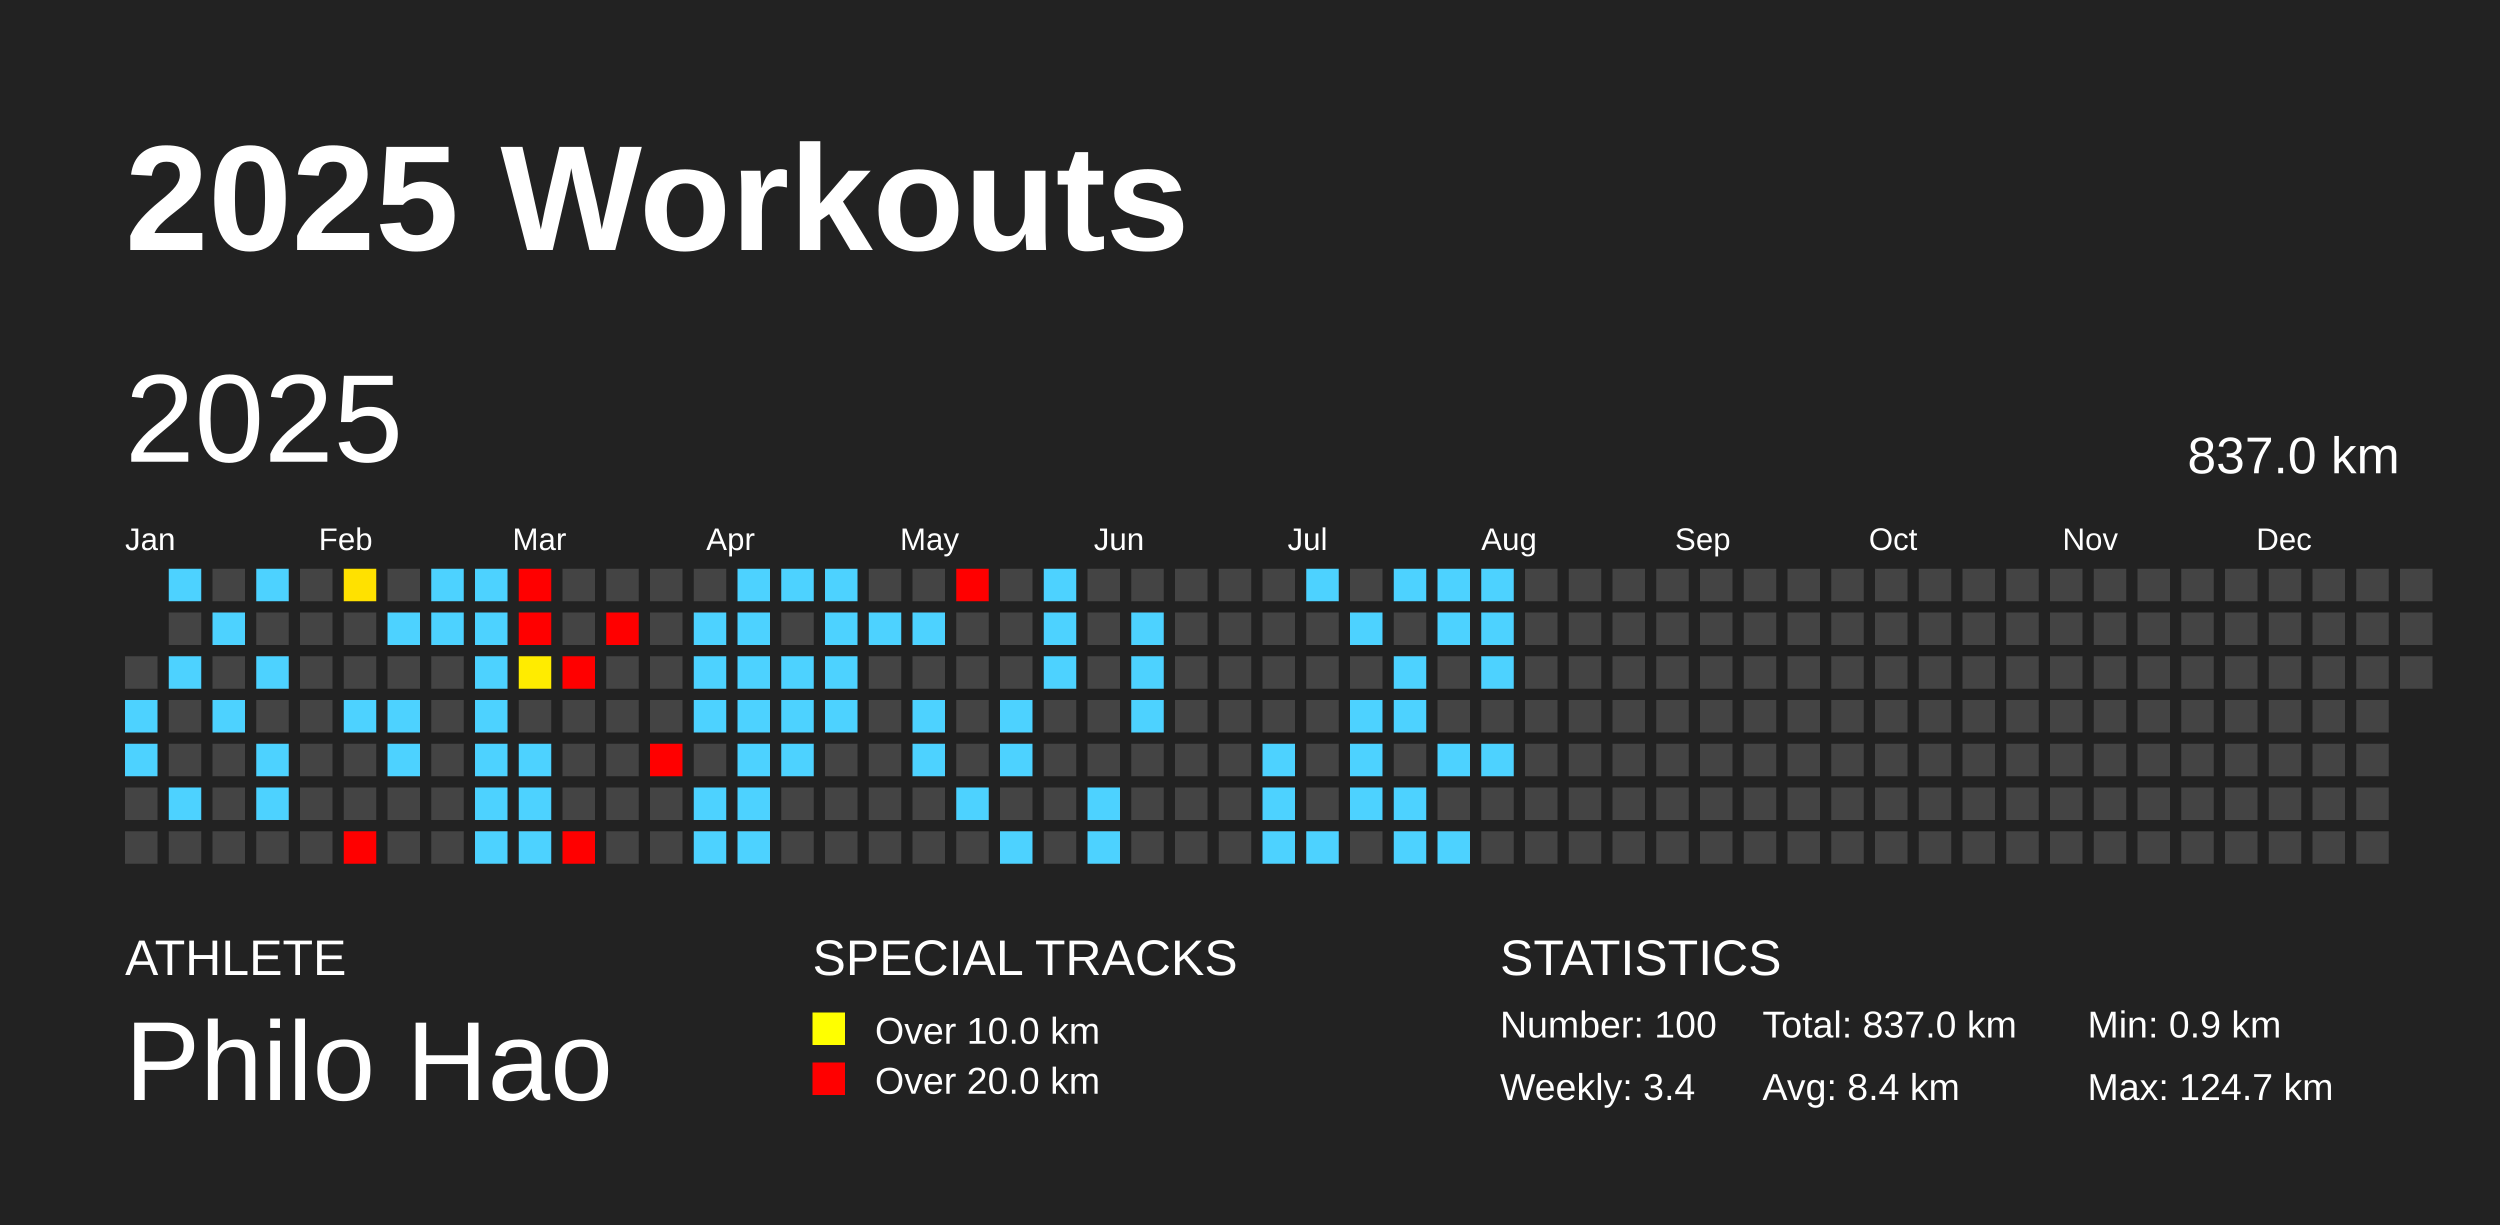
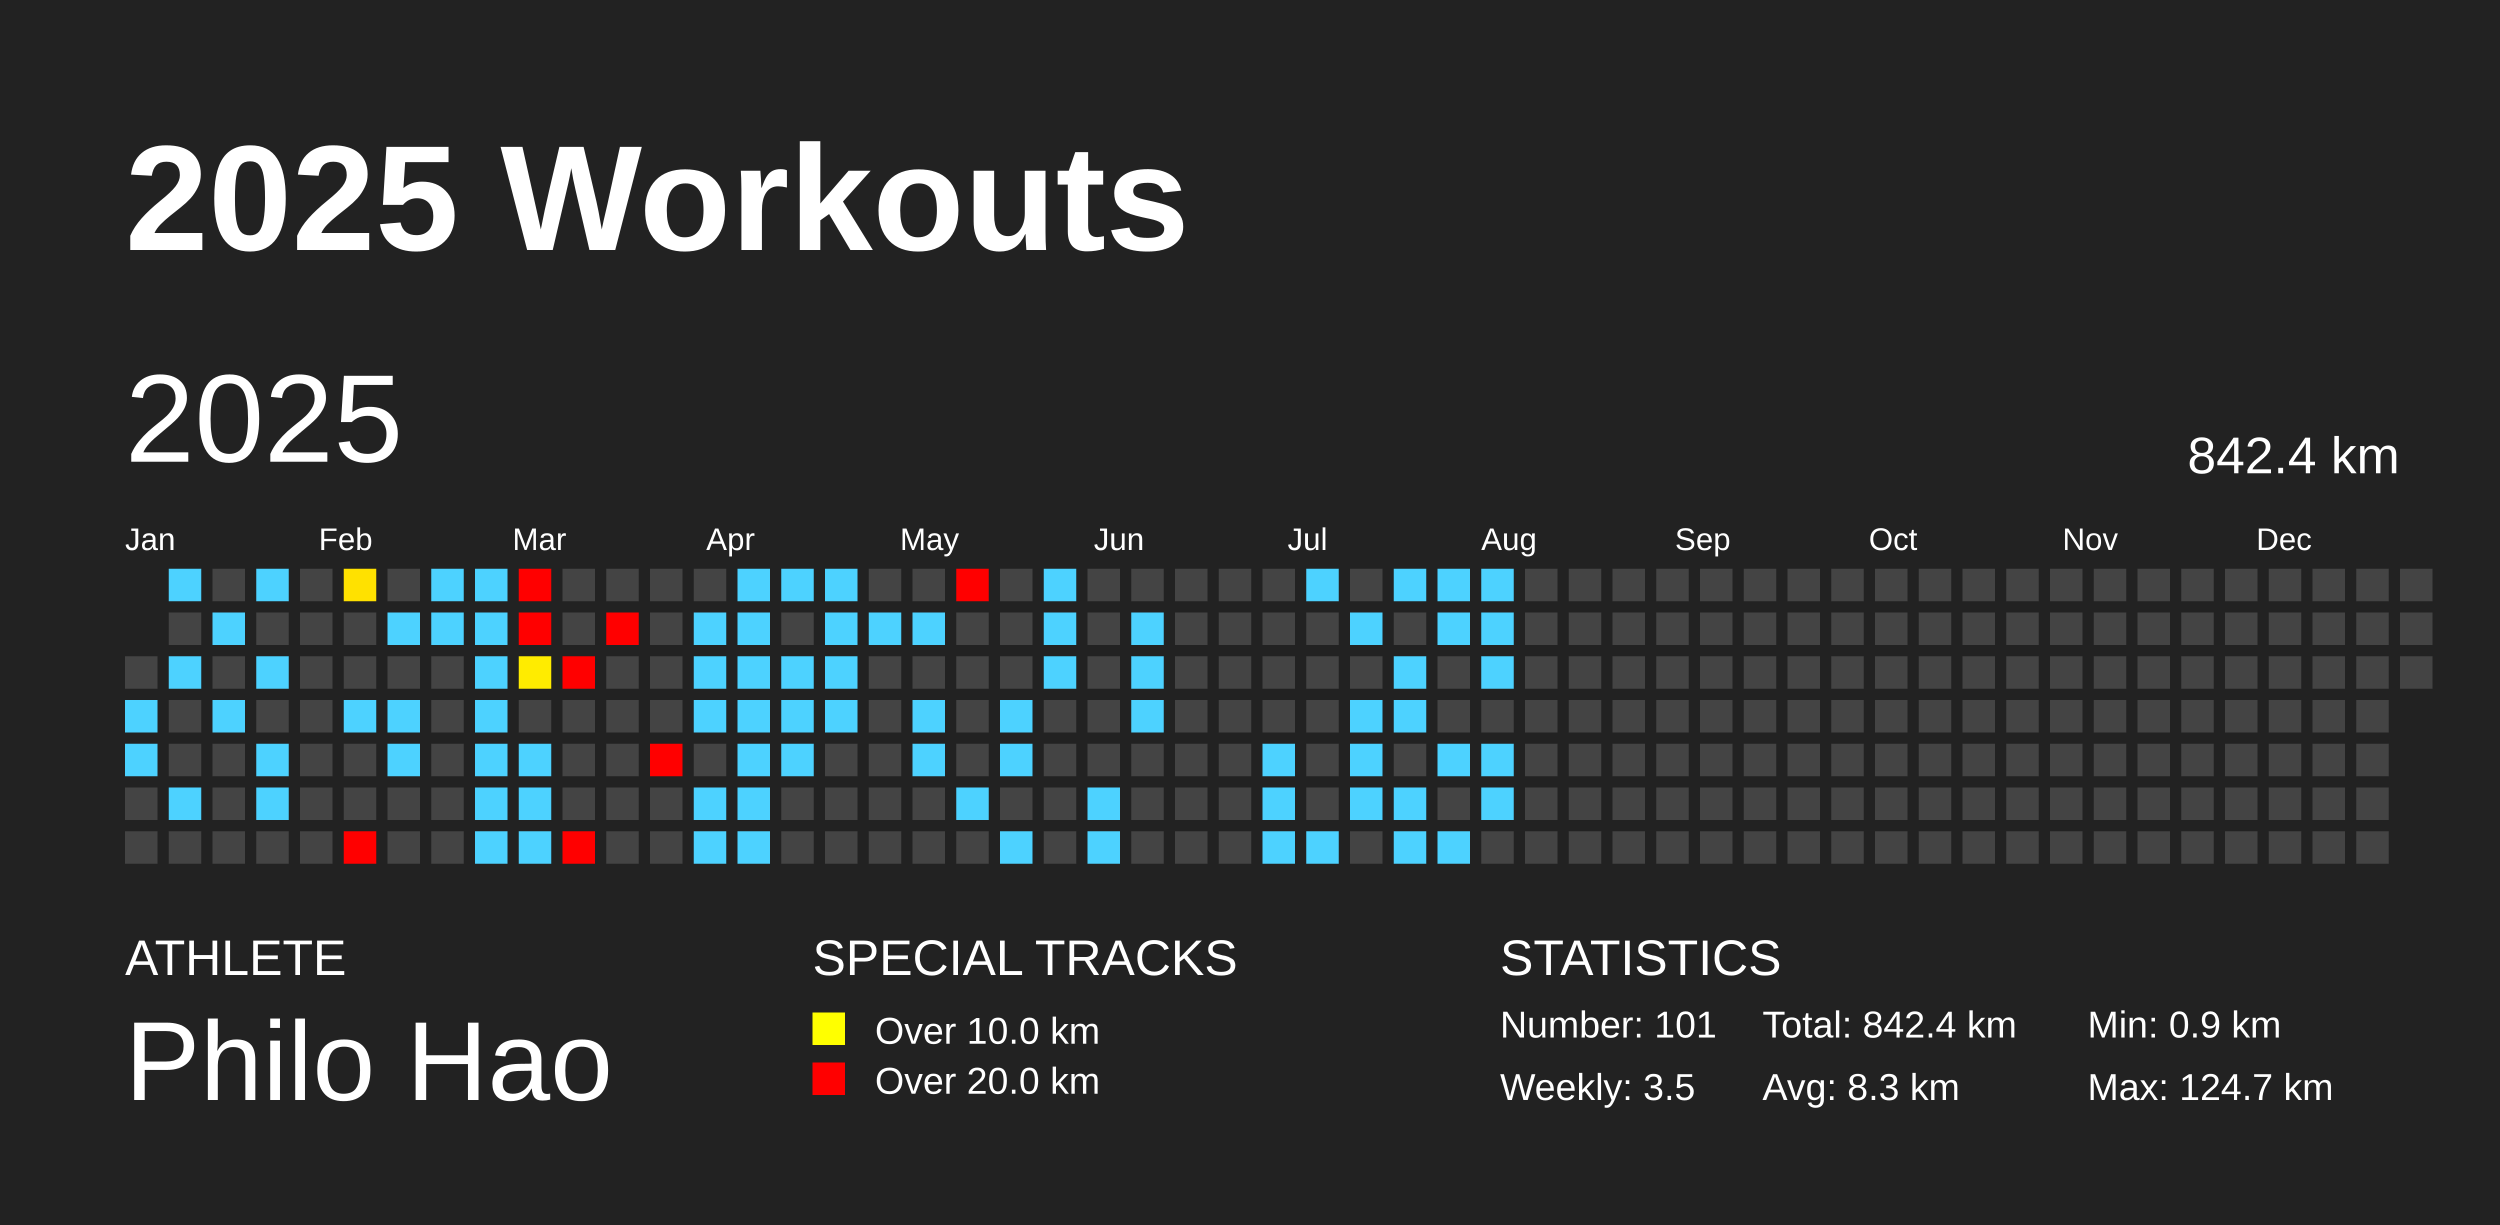
<svg xmlns="http://www.w3.org/2000/svg" baseProfile="full" height="98mm" version="1.1" viewBox="0,0,200,98" width="200mm">
  <defs />
  <rect fill="#222222" height="98" width="200" x="0" y="0" />
  <text fill="#FFFFFF" style="font-size:12px; font-family:Arial; font-weight:bold;" x="10" y="20">2025 Workouts</text>
  <text fill="#FFFFFF" style="font-size:4px; font-family:Arial" x="10" y="78">ATHLETE</text>
  <text fill="#FFFFFF" style="font-size:9px; font-family:Arial" x="10" y="88">Philo Hao</text>
  <text fill="#FFFFFF" style="font-size:4px; font-family:Arial" x="65" y="78">SPECIAL TRACKS</text>
  <rect fill="yellow" height="2.6" width="2.6" x="65" y="81" />
  <text fill="#FFFFFF" style="font-size:3px; font-family:Arial" x="70" y="83.5">Over 10.0 km</text>
  <rect fill="red" height="2.6" width="2.6" x="65" y="85" />
  <text fill="#FFFFFF" style="font-size:3px; font-family:Arial" x="70" y="87.5">Over 20.0 km</text>
  <text fill="#FFFFFF" style="font-size:4px; font-family:Arial" x="120" y="78">STATISTICS</text>
-   <text fill="#FFFFFF" style="font-size:3px; font-family:Arial" x="120" y="83">Number: 100</text>
-   <text fill="#FFFFFF" style="font-size:3px; font-family:Arial" x="120" y="88">Weekly: 3.4</text>
-   <text fill="#FFFFFF" style="font-size:3px; font-family:Arial" x="141" y="83">Total: 837.0 km</text>
-   <text fill="#FFFFFF" style="font-size:3px; font-family:Arial" x="141" y="88">Avg: 8.4 km</text>
+   <text fill="#FFFFFF" style="font-size:3px; font-family:Arial" x="120" y="83">Number: 101</text>
+   <text fill="#FFFFFF" style="font-size:3px; font-family:Arial" x="120" y="88">Weekly: 3.5</text>
+   <text fill="#FFFFFF" style="font-size:3px; font-family:Arial" x="141" y="83">Total: 842.4 km</text>
+   <text fill="#FFFFFF" style="font-size:3px; font-family:Arial" x="141" y="88">Avg: 8.3 km</text>
  <text fill="#FFFFFF" style="font-size:3px; font-family:Arial" x="167" y="83">Min: 0.9 km</text>
  <text fill="#FFFFFF" style="font-size:3px; font-family:Arial" x="167" y="88">Max: 124.7 km</text>
  <text dominant-baseline="hanging" fill="#FFFFFF" style="font-size:10.0px; font-family:Arial;" x="10" y="30">2025</text>
-   <text dominant-baseline="hanging" fill="#FFFFFF" style="font-size:4.125px; font-family:Arial;" x="175" y="35">837.0 km</text>
+   <text dominant-baseline="hanging" fill="#FFFFFF" style="font-size:4.125px; font-family:Arial;" x="175" y="35">842.4 km</text>
  <text fill="#FFFFFF" style="font-size:2.5px; font-family:Arial" x="10.0" y="44">Jan</text>
  <text fill="#FFFFFF" style="font-size:2.5px; font-family:Arial" x="25.5" y="44">Feb</text>
  <text fill="#FFFFFF" style="font-size:2.5px; font-family:Arial" x="41.0" y="44">Mar</text>
  <text fill="#FFFFFF" style="font-size:2.5px; font-family:Arial" x="56.5" y="44">Apr</text>
  <text fill="#FFFFFF" style="font-size:2.5px; font-family:Arial" x="72.0" y="44">May</text>
  <text fill="#FFFFFF" style="font-size:2.5px; font-family:Arial" x="87.5" y="44">Jun</text>
  <text fill="#FFFFFF" style="font-size:2.5px; font-family:Arial" x="103.0" y="44">Jul</text>
  <text fill="#FFFFFF" style="font-size:2.5px; font-family:Arial" x="118.5" y="44">Aug</text>
  <text fill="#FFFFFF" style="font-size:2.5px; font-family:Arial" x="134.0" y="44">Sep</text>
  <text fill="#FFFFFF" style="font-size:2.5px; font-family:Arial" x="149.5" y="44">Oct</text>
  <text fill="#FFFFFF" style="font-size:2.5px; font-family:Arial" x="165.0" y="44">Nov</text>
  <text fill="#FFFFFF" style="font-size:2.5px; font-family:Arial" x="180.5" y="44">Dec</text>
  <rect fill="#444444" height="2.6" width="2.6" x="10.0" y="52.5" />
  <rect fill="#4dd2ff" height="2.6" width="2.6" x="10.0" y="56.0" />
  <rect fill="#4dd2ff" height="2.6" width="2.6" x="10.0" y="59.5" />
  <rect fill="#444444" height="2.6" width="2.6" x="10.0" y="63.0" />
  <rect fill="#444444" height="2.6" width="2.6" x="10.0" y="66.5" />
  <rect fill="#4dd2ff" height="2.6" width="2.6" x="13.5" y="45.5" />
  <rect fill="#444444" height="2.6" width="2.6" x="13.5" y="49.0" />
  <rect fill="#4dd2ff" height="2.6" width="2.6" x="13.5" y="52.5" />
  <rect fill="#444444" height="2.6" width="2.6" x="13.5" y="56.0" />
  <rect fill="#444444" height="2.6" width="2.6" x="13.5" y="59.5" />
  <rect fill="#4dd2ff" height="2.6" width="2.6" x="13.5" y="63.0" />
  <rect fill="#444444" height="2.6" width="2.6" x="13.5" y="66.5" />
  <rect fill="#444444" height="2.6" width="2.6" x="17.0" y="45.5" />
  <rect fill="#4dd2ff" height="2.6" width="2.6" x="17.0" y="49.0" />
  <rect fill="#444444" height="2.6" width="2.6" x="17.0" y="52.5" />
  <rect fill="#4dd2ff" height="2.6" width="2.6" x="17.0" y="56.0" />
  <rect fill="#444444" height="2.6" width="2.6" x="17.0" y="59.5" />
  <rect fill="#444444" height="2.6" width="2.6" x="17.0" y="63.0" />
  <rect fill="#444444" height="2.6" width="2.6" x="17.0" y="66.5" />
  <rect fill="#4dd2ff" height="2.6" width="2.6" x="20.5" y="45.5" />
  <rect fill="#444444" height="2.6" width="2.6" x="20.5" y="49.0" />
  <rect fill="#4dd2ff" height="2.6" width="2.6" x="20.5" y="52.5" />
  <rect fill="#444444" height="2.6" width="2.6" x="20.5" y="56.0" />
  <rect fill="#4dd2ff" height="2.6" width="2.6" x="20.5" y="59.5" />
  <rect fill="#4dd2ff" height="2.6" width="2.6" x="20.5" y="63.0" />
  <rect fill="#444444" height="2.6" width="2.6" x="20.5" y="66.5" />
  <rect fill="#444444" height="2.6" width="2.6" x="24.0" y="45.5" />
  <rect fill="#444444" height="2.6" width="2.6" x="24.0" y="49.0" />
  <rect fill="#444444" height="2.6" width="2.6" x="24.0" y="52.5" />
  <rect fill="#444444" height="2.6" width="2.6" x="24.0" y="56.0" />
  <rect fill="#444444" height="2.6" width="2.6" x="24.0" y="59.5" />
  <rect fill="#444444" height="2.6" width="2.6" x="24.0" y="63.0" />
  <rect fill="#444444" height="2.6" width="2.6" x="24.0" y="66.5" />
  <rect fill="#ffe100" height="2.6" width="2.6" x="27.5" y="45.5" />
  <rect fill="#444444" height="2.6" width="2.6" x="27.5" y="49.0" />
  <rect fill="#444444" height="2.6" width="2.6" x="27.5" y="52.5" />
  <rect fill="#4dd2ff" height="2.6" width="2.6" x="27.5" y="56.0" />
  <rect fill="#444444" height="2.6" width="2.6" x="27.5" y="59.5" />
  <rect fill="#444444" height="2.6" width="2.6" x="27.5" y="63.0" />
  <rect fill="red" height="2.6" width="2.6" x="27.5" y="66.5" />
  <rect fill="#444444" height="2.6" width="2.6" x="31.0" y="45.5" />
  <rect fill="#4dd2ff" height="2.6" width="2.6" x="31.0" y="49.0" />
  <rect fill="#444444" height="2.6" width="2.6" x="31.0" y="52.5" />
  <rect fill="#4dd2ff" height="2.6" width="2.6" x="31.0" y="56.0" />
  <rect fill="#4dd2ff" height="2.6" width="2.6" x="31.0" y="59.5" />
  <rect fill="#444444" height="2.6" width="2.6" x="31.0" y="63.0" />
  <rect fill="#444444" height="2.6" width="2.6" x="31.0" y="66.5" />
  <rect fill="#4dd2ff" height="2.6" width="2.6" x="34.5" y="45.5" />
  <rect fill="#4dd2ff" height="2.6" width="2.6" x="34.5" y="49.0" />
  <rect fill="#444444" height="2.6" width="2.6" x="34.5" y="52.5" />
  <rect fill="#444444" height="2.6" width="2.6" x="34.5" y="56.0" />
  <rect fill="#444444" height="2.6" width="2.6" x="34.5" y="59.5" />
  <rect fill="#444444" height="2.6" width="2.6" x="34.5" y="63.0" />
  <rect fill="#444444" height="2.6" width="2.6" x="34.5" y="66.5" />
  <rect fill="#4dd2ff" height="2.6" width="2.6" x="38.0" y="45.5" />
  <rect fill="#4dd2ff" height="2.6" width="2.6" x="38.0" y="49.0" />
  <rect fill="#4dd2ff" height="2.6" width="2.6" x="38.0" y="52.5" />
  <rect fill="#4dd2ff" height="2.6" width="2.6" x="38.0" y="56.0" />
  <rect fill="#4dd2ff" height="2.6" width="2.6" x="38.0" y="59.5" />
  <rect fill="#4dd2ff" height="2.6" width="2.6" x="38.0" y="63.0" />
  <rect fill="#4dd2ff" height="2.6" width="2.6" x="38.0" y="66.5" />
  <rect fill="red" height="2.6" width="2.6" x="41.5" y="45.5" />
  <rect fill="red" height="2.6" width="2.6" x="41.5" y="49.0" />
  <rect fill="#ffec00" height="2.6" width="2.6" x="41.5" y="52.5" />
  <rect fill="#444444" height="2.6" width="2.6" x="41.5" y="56.0" />
  <rect fill="#4dd2ff" height="2.6" width="2.6" x="41.5" y="59.5" />
  <rect fill="#4dd2ff" height="2.6" width="2.6" x="41.5" y="63.0" />
  <rect fill="#4dd2ff" height="2.6" width="2.6" x="41.5" y="66.5" />
  <rect fill="#444444" height="2.6" width="2.6" x="45.0" y="45.5" />
  <rect fill="#444444" height="2.6" width="2.6" x="45.0" y="49.0" />
  <rect fill="red" height="2.6" width="2.6" x="45.0" y="52.5" />
  <rect fill="#444444" height="2.6" width="2.6" x="45.0" y="56.0" />
  <rect fill="#444444" height="2.6" width="2.6" x="45.0" y="59.5" />
  <rect fill="#444444" height="2.6" width="2.6" x="45.0" y="63.0" />
  <rect fill="red" height="2.6" width="2.6" x="45.0" y="66.5" />
  <rect fill="#444444" height="2.6" width="2.6" x="48.5" y="45.5" />
  <rect fill="red" height="2.6" width="2.6" x="48.5" y="49.0" />
  <rect fill="#444444" height="2.6" width="2.6" x="48.5" y="52.5" />
  <rect fill="#444444" height="2.6" width="2.6" x="48.5" y="56.0" />
  <rect fill="#444444" height="2.6" width="2.6" x="48.5" y="59.5" />
  <rect fill="#444444" height="2.6" width="2.6" x="48.5" y="63.0" />
  <rect fill="#444444" height="2.6" width="2.6" x="48.5" y="66.5" />
  <rect fill="#444444" height="2.6" width="2.6" x="52.0" y="45.5" />
  <rect fill="#444444" height="2.6" width="2.6" x="52.0" y="49.0" />
  <rect fill="#444444" height="2.6" width="2.6" x="52.0" y="52.5" />
  <rect fill="#444444" height="2.6" width="2.6" x="52.0" y="56.0" />
  <rect fill="red" height="2.6" width="2.6" x="52.0" y="59.5" />
  <rect fill="#444444" height="2.6" width="2.6" x="52.0" y="63.0" />
  <rect fill="#444444" height="2.6" width="2.6" x="52.0" y="66.5" />
  <rect fill="#444444" height="2.6" width="2.6" x="55.5" y="45.5" />
  <rect fill="#4dd2ff" height="2.6" width="2.6" x="55.5" y="49.0" />
  <rect fill="#4dd2ff" height="2.6" width="2.6" x="55.5" y="52.5" />
  <rect fill="#4dd2ff" height="2.6" width="2.6" x="55.5" y="56.0" />
  <rect fill="#444444" height="2.6" width="2.6" x="55.5" y="59.5" />
  <rect fill="#4dd2ff" height="2.6" width="2.6" x="55.5" y="63.0" />
  <rect fill="#4dd2ff" height="2.6" width="2.6" x="55.5" y="66.5" />
  <rect fill="#4dd2ff" height="2.6" width="2.6" x="59.0" y="45.5" />
  <rect fill="#4dd2ff" height="2.6" width="2.6" x="59.0" y="49.0" />
  <rect fill="#4dd2ff" height="2.6" width="2.6" x="59.0" y="52.5" />
  <rect fill="#4dd2ff" height="2.6" width="2.6" x="59.0" y="56.0" />
  <rect fill="#4dd2ff" height="2.6" width="2.6" x="59.0" y="59.5" />
  <rect fill="#4dd2ff" height="2.6" width="2.6" x="59.0" y="63.0" />
  <rect fill="#4dd2ff" height="2.6" width="2.6" x="59.0" y="66.5" />
  <rect fill="#4dd2ff" height="2.6" width="2.6" x="62.5" y="45.5" />
  <rect fill="#444444" height="2.6" width="2.6" x="62.5" y="49.0" />
  <rect fill="#4dd2ff" height="2.6" width="2.6" x="62.5" y="52.5" />
  <rect fill="#4dd2ff" height="2.6" width="2.6" x="62.5" y="56.0" />
  <rect fill="#4dd2ff" height="2.6" width="2.6" x="62.5" y="59.5" />
  <rect fill="#444444" height="2.6" width="2.6" x="62.5" y="63.0" />
  <rect fill="#444444" height="2.6" width="2.6" x="62.5" y="66.5" />
  <rect fill="#4dd2ff" height="2.6" width="2.6" x="66.0" y="45.5" />
  <rect fill="#4dd2ff" height="2.6" width="2.6" x="66.0" y="49.0" />
  <rect fill="#4dd2ff" height="2.6" width="2.6" x="66.0" y="52.5" />
  <rect fill="#4dd2ff" height="2.6" width="2.6" x="66.0" y="56.0" />
  <rect fill="#444444" height="2.6" width="2.6" x="66.0" y="59.5" />
  <rect fill="#444444" height="2.6" width="2.6" x="66.0" y="63.0" />
  <rect fill="#444444" height="2.6" width="2.6" x="66.0" y="66.5" />
  <rect fill="#444444" height="2.6" width="2.6" x="69.5" y="45.5" />
  <rect fill="#4dd2ff" height="2.6" width="2.6" x="69.5" y="49.0" />
  <rect fill="#444444" height="2.6" width="2.6" x="69.5" y="52.5" />
  <rect fill="#444444" height="2.6" width="2.6" x="69.5" y="56.0" />
  <rect fill="#444444" height="2.6" width="2.6" x="69.5" y="59.5" />
  <rect fill="#444444" height="2.6" width="2.6" x="69.5" y="63.0" />
  <rect fill="#444444" height="2.6" width="2.6" x="69.5" y="66.5" />
  <rect fill="#444444" height="2.6" width="2.6" x="73.0" y="45.5" />
  <rect fill="#4dd2ff" height="2.6" width="2.6" x="73.0" y="49.0" />
  <rect fill="#444444" height="2.6" width="2.6" x="73.0" y="52.5" />
  <rect fill="#4dd2ff" height="2.6" width="2.6" x="73.0" y="56.0" />
  <rect fill="#4dd2ff" height="2.6" width="2.6" x="73.0" y="59.5" />
  <rect fill="#444444" height="2.6" width="2.6" x="73.0" y="63.0" />
  <rect fill="#444444" height="2.6" width="2.6" x="73.0" y="66.5" />
  <rect fill="red" height="2.6" width="2.6" x="76.5" y="45.5" />
  <rect fill="#444444" height="2.6" width="2.6" x="76.5" y="49.0" />
  <rect fill="#444444" height="2.6" width="2.6" x="76.5" y="52.5" />
  <rect fill="#444444" height="2.6" width="2.6" x="76.5" y="56.0" />
  <rect fill="#444444" height="2.6" width="2.6" x="76.5" y="59.5" />
  <rect fill="#4dd2ff" height="2.6" width="2.6" x="76.5" y="63.0" />
  <rect fill="#444444" height="2.6" width="2.6" x="76.5" y="66.5" />
  <rect fill="#444444" height="2.6" width="2.6" x="80.0" y="45.5" />
  <rect fill="#444444" height="2.6" width="2.6" x="80.0" y="49.0" />
  <rect fill="#444444" height="2.6" width="2.6" x="80.0" y="52.5" />
  <rect fill="#4dd2ff" height="2.6" width="2.6" x="80.0" y="56.0" />
  <rect fill="#4dd2ff" height="2.6" width="2.6" x="80.0" y="59.5" />
  <rect fill="#444444" height="2.6" width="2.6" x="80.0" y="63.0" />
  <rect fill="#4dd2ff" height="2.6" width="2.6" x="80.0" y="66.5" />
  <rect fill="#4dd2ff" height="2.6" width="2.6" x="83.5" y="45.5" />
  <rect fill="#4dd2ff" height="2.6" width="2.6" x="83.5" y="49.0" />
  <rect fill="#4dd2ff" height="2.6" width="2.6" x="83.5" y="52.5" />
  <rect fill="#444444" height="2.6" width="2.6" x="83.5" y="56.0" />
  <rect fill="#444444" height="2.6" width="2.6" x="83.5" y="59.5" />
  <rect fill="#444444" height="2.6" width="2.6" x="83.5" y="63.0" />
  <rect fill="#444444" height="2.6" width="2.6" x="83.5" y="66.5" />
  <rect fill="#444444" height="2.6" width="2.6" x="87.0" y="45.5" />
  <rect fill="#444444" height="2.6" width="2.6" x="87.0" y="49.0" />
  <rect fill="#444444" height="2.6" width="2.6" x="87.0" y="52.5" />
  <rect fill="#444444" height="2.6" width="2.6" x="87.0" y="56.0" />
  <rect fill="#444444" height="2.6" width="2.6" x="87.0" y="59.5" />
  <rect fill="#4dd2ff" height="2.6" width="2.6" x="87.0" y="63.0" />
  <rect fill="#4dd2ff" height="2.6" width="2.6" x="87.0" y="66.5" />
  <rect fill="#444444" height="2.6" width="2.6" x="90.5" y="45.5" />
  <rect fill="#4dd2ff" height="2.6" width="2.6" x="90.5" y="49.0" />
  <rect fill="#4dd2ff" height="2.6" width="2.6" x="90.5" y="52.5" />
  <rect fill="#4dd2ff" height="2.6" width="2.6" x="90.5" y="56.0" />
  <rect fill="#444444" height="2.6" width="2.6" x="90.5" y="59.5" />
  <rect fill="#444444" height="2.6" width="2.6" x="90.5" y="63.0" />
  <rect fill="#444444" height="2.6" width="2.6" x="90.5" y="66.5" />
  <rect fill="#444444" height="2.6" width="2.6" x="94.0" y="45.5" />
  <rect fill="#444444" height="2.6" width="2.6" x="94.0" y="49.0" />
  <rect fill="#444444" height="2.6" width="2.6" x="94.0" y="52.5" />
  <rect fill="#444444" height="2.6" width="2.6" x="94.0" y="56.0" />
  <rect fill="#444444" height="2.6" width="2.6" x="94.0" y="59.5" />
  <rect fill="#444444" height="2.6" width="2.6" x="94.0" y="63.0" />
  <rect fill="#444444" height="2.6" width="2.6" x="94.0" y="66.5" />
  <rect fill="#444444" height="2.6" width="2.6" x="97.5" y="45.5" />
  <rect fill="#444444" height="2.6" width="2.6" x="97.5" y="49.0" />
  <rect fill="#444444" height="2.6" width="2.6" x="97.5" y="52.5" />
  <rect fill="#444444" height="2.6" width="2.6" x="97.5" y="56.0" />
  <rect fill="#444444" height="2.6" width="2.6" x="97.5" y="59.5" />
  <rect fill="#444444" height="2.6" width="2.6" x="97.5" y="63.0" />
  <rect fill="#444444" height="2.6" width="2.6" x="97.5" y="66.5" />
  <rect fill="#444444" height="2.6" width="2.6" x="101.0" y="45.5" />
  <rect fill="#444444" height="2.6" width="2.6" x="101.0" y="49.0" />
  <rect fill="#444444" height="2.6" width="2.6" x="101.0" y="52.5" />
  <rect fill="#444444" height="2.6" width="2.6" x="101.0" y="56.0" />
  <rect fill="#4dd2ff" height="2.6" width="2.6" x="101.0" y="59.5" />
  <rect fill="#4dd2ff" height="2.6" width="2.6" x="101.0" y="63.0" />
  <rect fill="#4dd2ff" height="2.6" width="2.6" x="101.0" y="66.5" />
  <rect fill="#4dd2ff" height="2.6" width="2.6" x="104.5" y="45.5" />
  <rect fill="#444444" height="2.6" width="2.6" x="104.5" y="49.0" />
  <rect fill="#444444" height="2.6" width="2.6" x="104.5" y="52.5" />
  <rect fill="#444444" height="2.6" width="2.6" x="104.5" y="56.0" />
  <rect fill="#444444" height="2.6" width="2.6" x="104.5" y="59.5" />
  <rect fill="#444444" height="2.6" width="2.6" x="104.5" y="63.0" />
  <rect fill="#4dd2ff" height="2.6" width="2.6" x="104.5" y="66.5" />
  <rect fill="#444444" height="2.6" width="2.6" x="108.0" y="45.5" />
  <rect fill="#4dd2ff" height="2.6" width="2.6" x="108.0" y="49.0" />
  <rect fill="#444444" height="2.6" width="2.6" x="108.0" y="52.5" />
  <rect fill="#4dd2ff" height="2.6" width="2.6" x="108.0" y="56.0" />
  <rect fill="#4dd2ff" height="2.6" width="2.6" x="108.0" y="59.5" />
  <rect fill="#4dd2ff" height="2.6" width="2.6" x="108.0" y="63.0" />
  <rect fill="#444444" height="2.6" width="2.6" x="108.0" y="66.5" />
  <rect fill="#4dd2ff" height="2.6" width="2.6" x="111.5" y="45.5" />
  <rect fill="#444444" height="2.6" width="2.6" x="111.5" y="49.0" />
  <rect fill="#4dd2ff" height="2.6" width="2.6" x="111.5" y="52.5" />
  <rect fill="#4dd2ff" height="2.6" width="2.6" x="111.5" y="56.0" />
  <rect fill="#444444" height="2.6" width="2.6" x="111.5" y="59.5" />
  <rect fill="#4dd2ff" height="2.6" width="2.6" x="111.5" y="63.0" />
  <rect fill="#4dd2ff" height="2.6" width="2.6" x="111.5" y="66.5" />
  <rect fill="#4dd2ff" height="2.6" width="2.6" x="115.0" y="45.5" />
  <rect fill="#4dd2ff" height="2.6" width="2.6" x="115.0" y="49.0" />
  <rect fill="#444444" height="2.6" width="2.6" x="115.0" y="52.5" />
  <rect fill="#444444" height="2.6" width="2.6" x="115.0" y="56.0" />
  <rect fill="#4dd2ff" height="2.6" width="2.6" x="115.0" y="59.5" />
  <rect fill="#444444" height="2.6" width="2.6" x="115.0" y="63.0" />
  <rect fill="#4dd2ff" height="2.6" width="2.6" x="115.0" y="66.5" />
  <rect fill="#4dd2ff" height="2.6" width="2.6" x="118.5" y="45.5" />
  <rect fill="#4dd2ff" height="2.6" width="2.6" x="118.5" y="49.0" />
  <rect fill="#4dd2ff" height="2.6" width="2.6" x="118.5" y="52.5" />
  <rect fill="#444444" height="2.6" width="2.6" x="118.5" y="56.0" />
  <rect fill="#4dd2ff" height="2.6" width="2.6" x="118.5" y="59.5" />
-   <rect fill="#444444" height="2.6" width="2.6" x="118.5" y="63.0" />
+   <rect fill="#4dd2ff" height="2.6" width="2.6" x="118.5" y="63.0" />
  <rect fill="#444444" height="2.6" width="2.6" x="118.5" y="66.5" />
  <rect fill="#444444" height="2.6" width="2.6" x="122.0" y="45.5" />
  <rect fill="#444444" height="2.6" width="2.6" x="122.0" y="49.0" />
  <rect fill="#444444" height="2.6" width="2.6" x="122.0" y="52.5" />
  <rect fill="#444444" height="2.6" width="2.6" x="122.0" y="56.0" />
  <rect fill="#444444" height="2.6" width="2.6" x="122.0" y="59.5" />
  <rect fill="#444444" height="2.6" width="2.6" x="122.0" y="63.0" />
  <rect fill="#444444" height="2.6" width="2.6" x="122.0" y="66.5" />
  <rect fill="#444444" height="2.6" width="2.6" x="125.5" y="45.5" />
  <rect fill="#444444" height="2.6" width="2.6" x="125.5" y="49.0" />
  <rect fill="#444444" height="2.6" width="2.6" x="125.5" y="52.5" />
  <rect fill="#444444" height="2.6" width="2.6" x="125.5" y="56.0" />
  <rect fill="#444444" height="2.6" width="2.6" x="125.5" y="59.5" />
  <rect fill="#444444" height="2.6" width="2.6" x="125.5" y="63.0" />
  <rect fill="#444444" height="2.6" width="2.6" x="125.5" y="66.5" />
  <rect fill="#444444" height="2.6" width="2.6" x="129.0" y="45.5" />
  <rect fill="#444444" height="2.6" width="2.6" x="129.0" y="49.0" />
  <rect fill="#444444" height="2.6" width="2.6" x="129.0" y="52.5" />
  <rect fill="#444444" height="2.6" width="2.6" x="129.0" y="56.0" />
  <rect fill="#444444" height="2.6" width="2.6" x="129.0" y="59.5" />
  <rect fill="#444444" height="2.6" width="2.6" x="129.0" y="63.0" />
  <rect fill="#444444" height="2.6" width="2.6" x="129.0" y="66.5" />
  <rect fill="#444444" height="2.6" width="2.6" x="132.5" y="45.5" />
  <rect fill="#444444" height="2.6" width="2.6" x="132.5" y="49.0" />
  <rect fill="#444444" height="2.6" width="2.6" x="132.5" y="52.5" />
  <rect fill="#444444" height="2.6" width="2.6" x="132.5" y="56.0" />
  <rect fill="#444444" height="2.6" width="2.6" x="132.5" y="59.5" />
  <rect fill="#444444" height="2.6" width="2.6" x="132.5" y="63.0" />
  <rect fill="#444444" height="2.6" width="2.6" x="132.5" y="66.5" />
  <rect fill="#444444" height="2.6" width="2.6" x="136.0" y="45.5" />
  <rect fill="#444444" height="2.6" width="2.6" x="136.0" y="49.0" />
  <rect fill="#444444" height="2.6" width="2.6" x="136.0" y="52.5" />
  <rect fill="#444444" height="2.6" width="2.6" x="136.0" y="56.0" />
  <rect fill="#444444" height="2.6" width="2.6" x="136.0" y="59.5" />
  <rect fill="#444444" height="2.6" width="2.6" x="136.0" y="63.0" />
  <rect fill="#444444" height="2.6" width="2.6" x="136.0" y="66.5" />
  <rect fill="#444444" height="2.6" width="2.6" x="139.5" y="45.5" />
  <rect fill="#444444" height="2.6" width="2.6" x="139.5" y="49.0" />
  <rect fill="#444444" height="2.6" width="2.6" x="139.5" y="52.5" />
  <rect fill="#444444" height="2.6" width="2.6" x="139.5" y="56.0" />
  <rect fill="#444444" height="2.6" width="2.6" x="139.5" y="59.5" />
  <rect fill="#444444" height="2.6" width="2.6" x="139.5" y="63.0" />
  <rect fill="#444444" height="2.6" width="2.6" x="139.5" y="66.5" />
  <rect fill="#444444" height="2.6" width="2.6" x="143.0" y="45.5" />
  <rect fill="#444444" height="2.6" width="2.6" x="143.0" y="49.0" />
  <rect fill="#444444" height="2.6" width="2.6" x="143.0" y="52.5" />
  <rect fill="#444444" height="2.6" width="2.6" x="143.0" y="56.0" />
  <rect fill="#444444" height="2.6" width="2.6" x="143.0" y="59.5" />
  <rect fill="#444444" height="2.6" width="2.6" x="143.0" y="63.0" />
  <rect fill="#444444" height="2.6" width="2.6" x="143.0" y="66.5" />
  <rect fill="#444444" height="2.6" width="2.6" x="146.5" y="45.5" />
  <rect fill="#444444" height="2.6" width="2.6" x="146.5" y="49.0" />
  <rect fill="#444444" height="2.6" width="2.6" x="146.5" y="52.5" />
  <rect fill="#444444" height="2.6" width="2.6" x="146.5" y="56.0" />
  <rect fill="#444444" height="2.6" width="2.6" x="146.5" y="59.5" />
  <rect fill="#444444" height="2.6" width="2.6" x="146.5" y="63.0" />
  <rect fill="#444444" height="2.6" width="2.6" x="146.5" y="66.5" />
  <rect fill="#444444" height="2.6" width="2.6" x="150.0" y="45.5" />
  <rect fill="#444444" height="2.6" width="2.6" x="150.0" y="49.0" />
  <rect fill="#444444" height="2.6" width="2.6" x="150.0" y="52.5" />
  <rect fill="#444444" height="2.6" width="2.6" x="150.0" y="56.0" />
  <rect fill="#444444" height="2.6" width="2.6" x="150.0" y="59.5" />
  <rect fill="#444444" height="2.6" width="2.6" x="150.0" y="63.0" />
  <rect fill="#444444" height="2.6" width="2.6" x="150.0" y="66.5" />
  <rect fill="#444444" height="2.6" width="2.6" x="153.5" y="45.5" />
  <rect fill="#444444" height="2.6" width="2.6" x="153.5" y="49.0" />
  <rect fill="#444444" height="2.6" width="2.6" x="153.5" y="52.5" />
  <rect fill="#444444" height="2.6" width="2.6" x="153.5" y="56.0" />
  <rect fill="#444444" height="2.6" width="2.6" x="153.5" y="59.5" />
  <rect fill="#444444" height="2.6" width="2.6" x="153.5" y="63.0" />
  <rect fill="#444444" height="2.6" width="2.6" x="153.5" y="66.5" />
  <rect fill="#444444" height="2.6" width="2.6" x="157.0" y="45.5" />
  <rect fill="#444444" height="2.6" width="2.6" x="157.0" y="49.0" />
  <rect fill="#444444" height="2.6" width="2.6" x="157.0" y="52.5" />
  <rect fill="#444444" height="2.6" width="2.6" x="157.0" y="56.0" />
  <rect fill="#444444" height="2.6" width="2.6" x="157.0" y="59.5" />
  <rect fill="#444444" height="2.6" width="2.6" x="157.0" y="63.0" />
  <rect fill="#444444" height="2.6" width="2.6" x="157.0" y="66.5" />
  <rect fill="#444444" height="2.6" width="2.6" x="160.5" y="45.5" />
  <rect fill="#444444" height="2.6" width="2.6" x="160.5" y="49.0" />
  <rect fill="#444444" height="2.6" width="2.6" x="160.5" y="52.5" />
  <rect fill="#444444" height="2.6" width="2.6" x="160.5" y="56.0" />
  <rect fill="#444444" height="2.6" width="2.6" x="160.5" y="59.5" />
  <rect fill="#444444" height="2.6" width="2.6" x="160.5" y="63.0" />
  <rect fill="#444444" height="2.6" width="2.6" x="160.5" y="66.5" />
  <rect fill="#444444" height="2.6" width="2.6" x="164.0" y="45.5" />
  <rect fill="#444444" height="2.6" width="2.6" x="164.0" y="49.0" />
  <rect fill="#444444" height="2.6" width="2.6" x="164.0" y="52.5" />
  <rect fill="#444444" height="2.6" width="2.6" x="164.0" y="56.0" />
  <rect fill="#444444" height="2.6" width="2.6" x="164.0" y="59.5" />
  <rect fill="#444444" height="2.6" width="2.6" x="164.0" y="63.0" />
  <rect fill="#444444" height="2.6" width="2.6" x="164.0" y="66.5" />
  <rect fill="#444444" height="2.6" width="2.6" x="167.5" y="45.5" />
  <rect fill="#444444" height="2.6" width="2.6" x="167.5" y="49.0" />
  <rect fill="#444444" height="2.6" width="2.6" x="167.5" y="52.5" />
  <rect fill="#444444" height="2.6" width="2.6" x="167.5" y="56.0" />
  <rect fill="#444444" height="2.6" width="2.6" x="167.5" y="59.5" />
  <rect fill="#444444" height="2.6" width="2.6" x="167.5" y="63.0" />
  <rect fill="#444444" height="2.6" width="2.6" x="167.5" y="66.5" />
  <rect fill="#444444" height="2.6" width="2.6" x="171.0" y="45.5" />
  <rect fill="#444444" height="2.6" width="2.6" x="171.0" y="49.0" />
  <rect fill="#444444" height="2.6" width="2.6" x="171.0" y="52.5" />
  <rect fill="#444444" height="2.6" width="2.6" x="171.0" y="56.0" />
  <rect fill="#444444" height="2.6" width="2.6" x="171.0" y="59.5" />
  <rect fill="#444444" height="2.6" width="2.6" x="171.0" y="63.0" />
  <rect fill="#444444" height="2.6" width="2.6" x="171.0" y="66.5" />
  <rect fill="#444444" height="2.6" width="2.6" x="174.5" y="45.5" />
  <rect fill="#444444" height="2.6" width="2.6" x="174.5" y="49.0" />
  <rect fill="#444444" height="2.6" width="2.6" x="174.5" y="52.5" />
  <rect fill="#444444" height="2.6" width="2.6" x="174.5" y="56.0" />
  <rect fill="#444444" height="2.6" width="2.6" x="174.5" y="59.5" />
  <rect fill="#444444" height="2.6" width="2.6" x="174.5" y="63.0" />
  <rect fill="#444444" height="2.6" width="2.6" x="174.5" y="66.5" />
  <rect fill="#444444" height="2.6" width="2.6" x="178.0" y="45.5" />
  <rect fill="#444444" height="2.6" width="2.6" x="178.0" y="49.0" />
  <rect fill="#444444" height="2.6" width="2.6" x="178.0" y="52.5" />
  <rect fill="#444444" height="2.6" width="2.6" x="178.0" y="56.0" />
  <rect fill="#444444" height="2.6" width="2.6" x="178.0" y="59.5" />
  <rect fill="#444444" height="2.6" width="2.6" x="178.0" y="63.0" />
  <rect fill="#444444" height="2.6" width="2.6" x="178.0" y="66.5" />
  <rect fill="#444444" height="2.6" width="2.6" x="181.5" y="45.5" />
  <rect fill="#444444" height="2.6" width="2.6" x="181.5" y="49.0" />
  <rect fill="#444444" height="2.6" width="2.6" x="181.5" y="52.5" />
  <rect fill="#444444" height="2.6" width="2.6" x="181.5" y="56.0" />
  <rect fill="#444444" height="2.6" width="2.6" x="181.5" y="59.5" />
  <rect fill="#444444" height="2.6" width="2.6" x="181.5" y="63.0" />
  <rect fill="#444444" height="2.6" width="2.6" x="181.5" y="66.5" />
  <rect fill="#444444" height="2.6" width="2.6" x="185.0" y="45.5" />
  <rect fill="#444444" height="2.6" width="2.6" x="185.0" y="49.0" />
  <rect fill="#444444" height="2.6" width="2.6" x="185.0" y="52.5" />
  <rect fill="#444444" height="2.6" width="2.6" x="185.0" y="56.0" />
  <rect fill="#444444" height="2.6" width="2.6" x="185.0" y="59.5" />
  <rect fill="#444444" height="2.6" width="2.6" x="185.0" y="63.0" />
  <rect fill="#444444" height="2.6" width="2.6" x="185.0" y="66.5" />
  <rect fill="#444444" height="2.6" width="2.6" x="188.5" y="45.5" />
  <rect fill="#444444" height="2.6" width="2.6" x="188.5" y="49.0" />
  <rect fill="#444444" height="2.6" width="2.6" x="188.5" y="52.5" />
  <rect fill="#444444" height="2.6" width="2.6" x="188.5" y="56.0" />
  <rect fill="#444444" height="2.6" width="2.6" x="188.5" y="59.5" />
  <rect fill="#444444" height="2.6" width="2.6" x="188.5" y="63.0" />
  <rect fill="#444444" height="2.6" width="2.6" x="188.5" y="66.5" />
  <rect fill="#444444" height="2.6" width="2.6" x="192.0" y="45.5" />
  <rect fill="#444444" height="2.6" width="2.6" x="192.0" y="49.0" />
  <rect fill="#444444" height="2.6" width="2.6" x="192.0" y="52.5" />
</svg>
